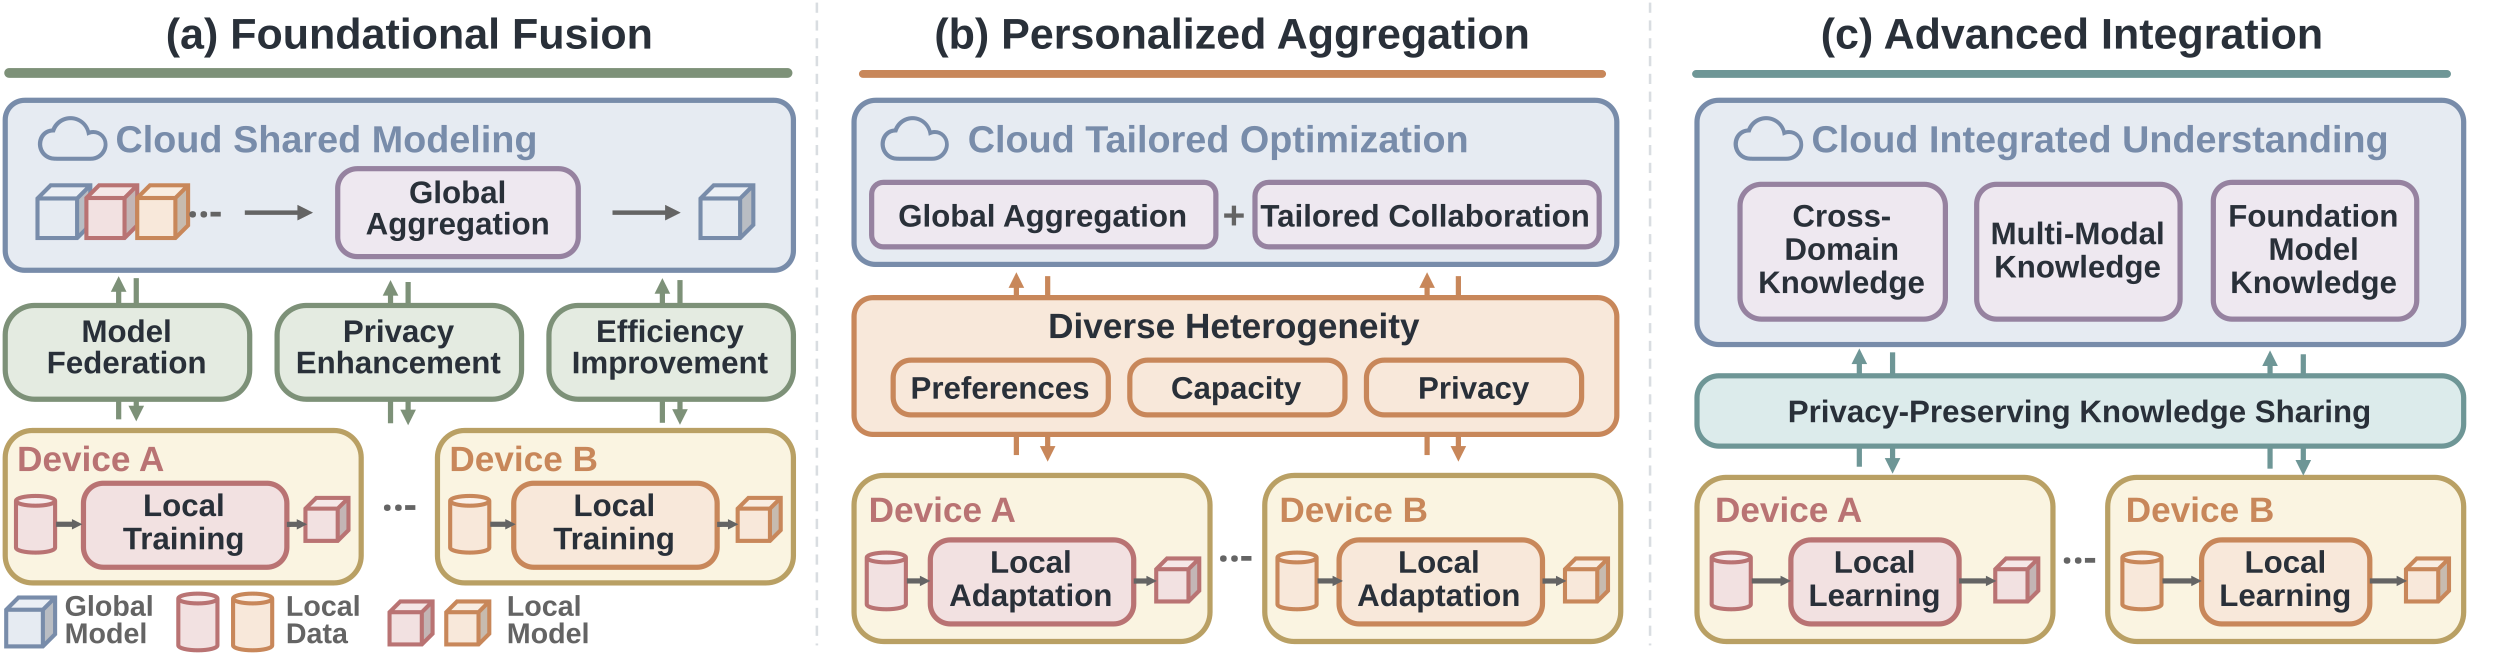
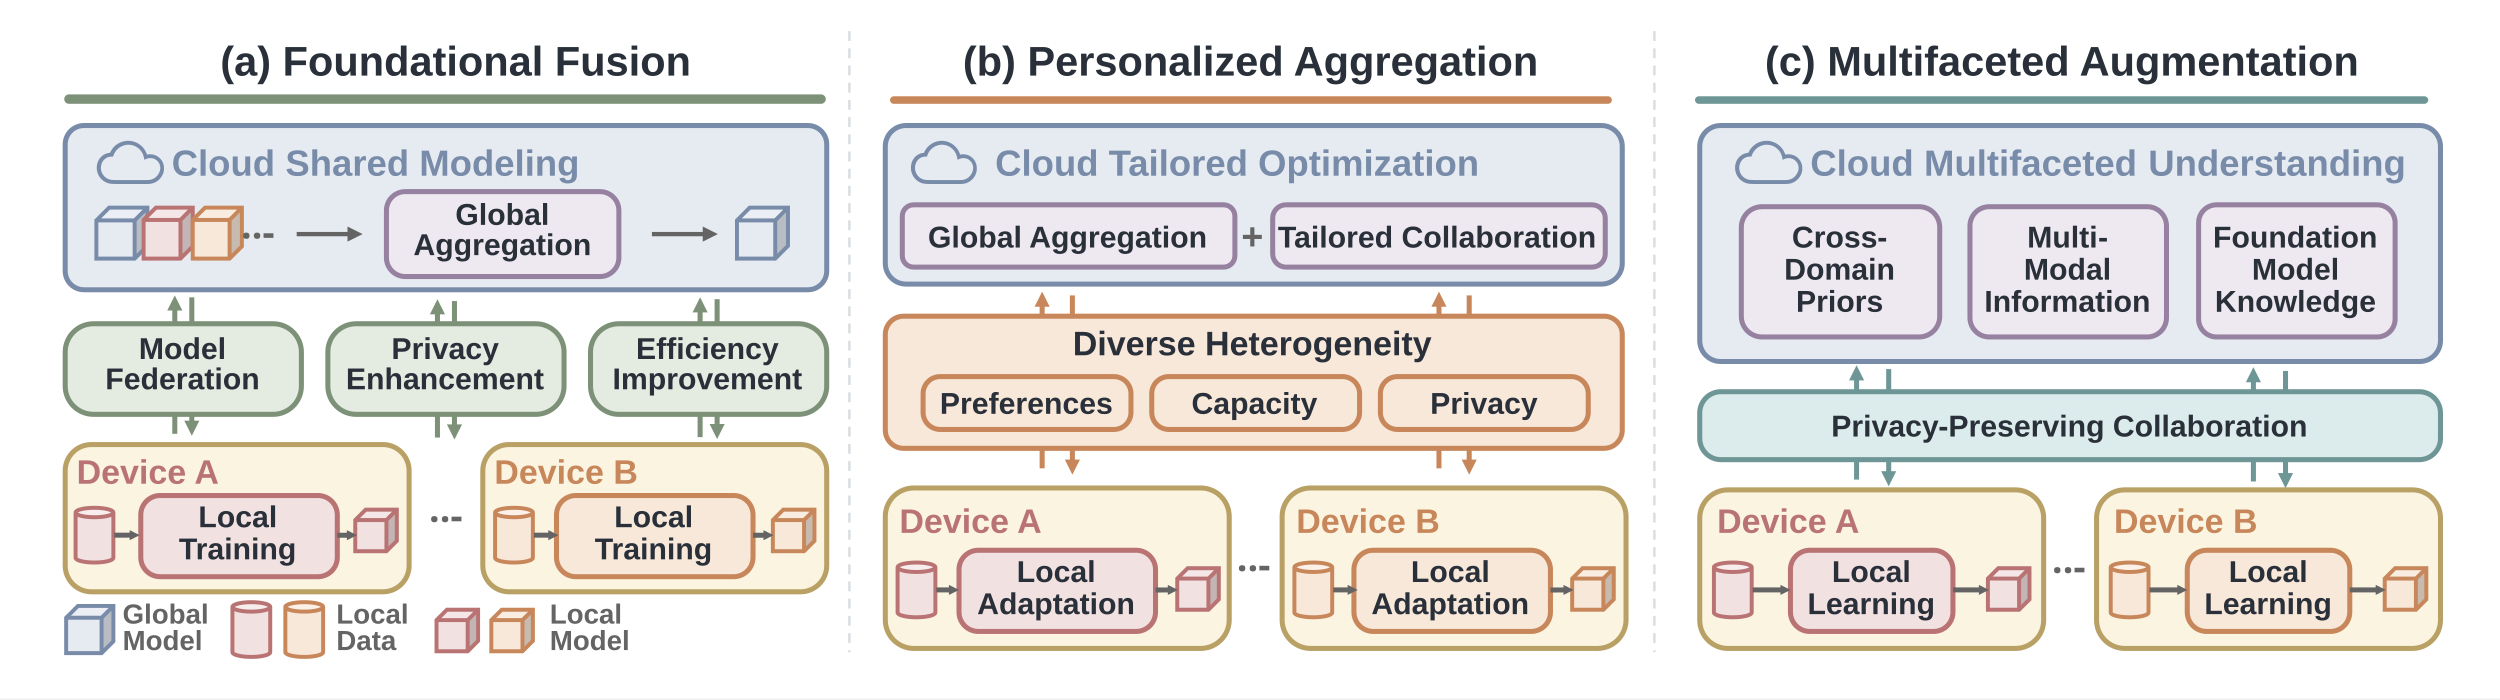
- <svg xmlns="http://www.w3.org/2000/svg" width="1278.247" height="334.887" viewBox="31.827 15.147 1278.247 334.887" overflow="hidden">
+ <svg xmlns="http://www.w3.org/2000/svg" width="1323" height="370" overflow="hidden">
  <g>
    <rect x="0" y="0" width="1323" height="369.62" fill="#FFFFFF" />
    <path d="M1.332-1.49464e-06 1.332 86.827-1.332 86.827-1.332 1.49464e-06ZM3.997 85.495 0 93.488-3.996 85.495Z" fill="#C8875A" transform="matrix(1.00103 0 0 -1 761.5 247.829)" />
    <path d="M1.332 6.661 1.332 94.859-1.332 94.859-1.332 6.661ZM-3.996 7.993 0 0 3.996 7.993Z" fill="#C8875A" transform="matrix(1.00103 0 0 -1 777.5 251.199)" />
    <path d="M1.332-1.49464e-06 1.332 86.827-1.332 86.827-1.332 1.49464e-06ZM3.997 85.495 0 93.488-3.996 85.495Z" fill="#C8875A" transform="matrix(1.00103 0 0 -1 551.5 247.829)" />
    <path d="M1.332 6.661 1.332 94.859-1.332 94.859-1.332 6.661ZM-3.996 7.993 0 0 3.996 7.993Z" fill="#C8875A" transform="matrix(1.00103 0 0 -1 567.5 251.199)" />
    <path d="M899.5 77.471C899.5 71.374 904.447 66.432 910.55 66.432L1280.45 66.432C1286.55 66.432 1291.5 71.374 1291.5 77.471L1291.5 180.265C1291.5 186.361 1286.55 191.304 1280.45 191.304L910.55 191.304C904.447 191.304 899.5 186.361 899.5 180.265Z" stroke="#788CAA" stroke-width="2.667" stroke-linejoin="round" stroke-miterlimit="10" fill="#E6EBF2" fill-rule="evenodd" />
    <text fill="#293039" font-family="Arial,Arial_MSFontService,sans-serif" font-weight="700" font-size="21.98" transform="matrix(1 0 0 0.998974 116.574 40)">(a) Foundational Fusion</text>
    <path d="M34 52.446C34 51.067 35.119 49.949 36.5 49.949L434.5 49.949C435.881 49.949 437 51.067 437 52.446L437 52.446C437 53.825 435.881 54.944 434.5 54.944L36.5 54.944C35.119 54.944 34 53.825 34 52.446Z" fill="#7D9178" fill-rule="evenodd" />
    <text fill="#293039" font-family="Arial,Arial_MSFontService,sans-serif" font-weight="700" font-size="21.98" transform="matrix(1 0 0 0.998974 509.547 40)">(b) Personalized Aggregation</text>
    <path d="M471 52.946C471 51.842 471.895 50.948 473 50.948L851 50.948C852.105 50.948 853 51.842 853 52.946L853 52.946C853 54.049 852.105 54.944 851 54.944L473 54.944C471.895 54.944 471 54.049 471 52.946Z" fill="#C8875A" fill-rule="evenodd" />
-     <text fill="#293039" font-family="Arial,Arial_MSFontService,sans-serif" font-weight="700" font-size="21.98" transform="matrix(1 0 0 0.998974 962.755 40)">(c) Advanced Integration</text>
+     <text fill="#293039" font-family="Arial,Arial_MSFontService,sans-serif" font-weight="700" font-size="21.98" transform="matrix(1 0 0 0.998974 934.001 40)">(c)</text>
+     <text fill="#293039" font-family="Arial,Arial_MSFontService,sans-serif" font-weight="700" font-size="21.98" transform="matrix(1 0 0 0.998974 967.005 40)">Multifaceted Augmentation</text>
    <path d="M897 52.946C897 51.842 897.895 50.948 899 50.948L1283 50.948C1284.1 50.948 1285 51.842 1285 52.946L1285 52.946C1285 54.049 1284.1 54.944 1283 54.944L899 54.944C897.895 54.944 897 54.049 897 52.946Z" fill="#6E9696" fill-rule="evenodd" />
    <path d="M449.5 16.483 449.5 345.146" stroke="#D9DDE1" stroke-width="1.3" stroke-linejoin="round" stroke-miterlimit="10" stroke-dasharray="5.201 3.901" fill="none" fill-rule="evenodd" />
    <path d="M875.5 16.483 875.5 345.146" stroke="#D9DDE1" stroke-width="1.3" stroke-linejoin="round" stroke-miterlimit="10" stroke-dasharray="5.201 3.901" fill="none" fill-rule="evenodd" />
    <path d="M34.5 76.365C34.5 70.879 38.952 66.432 44.443 66.432L427.557 66.432C433.048 66.432 437.5 70.879 437.5 76.365L437.5 143.409C437.5 148.895 433.048 153.342 427.557 153.342L44.443 153.342C38.952 153.342 34.5 148.895 34.5 143.409Z" stroke="#788CAA" stroke-width="2.667" stroke-linejoin="round" stroke-miterlimit="10" fill="#E6EBF2" fill-rule="evenodd" />
    <text fill="#788CAA" font-family="Arial,Arial_MSFontService,sans-serif" font-weight="700" font-size="19.316" transform="matrix(1 0 0 0.998974 90.8491 93)">Cloud</text>
    <text fill="#788CAA" font-family="Arial,Arial_MSFontService,sans-serif" font-weight="700" font-size="19.316" transform="matrix(1 0 0 0.998974 151.023 93)">Shared Modeling</text>
    <path d="M204.5 111.386C204.5 105.868 208.977 101.396 214.5 101.396L317.5 101.396C323.023 101.396 327.5 105.868 327.5 111.386L327.5 136.36C327.5 141.877 323.023 146.35 317.5 146.35L214.5 146.35C208.977 146.35 204.5 141.877 204.5 136.36Z" stroke="#9682A0" stroke-width="2.667" stroke-linejoin="round" stroke-miterlimit="10" fill="#EEE8F0" fill-rule="evenodd" />
    <text fill="#293039" font-family="Arial,Arial_MSFontService,sans-serif" font-weight="700" font-size="15.986" transform="matrix(1 0 0 0.998974 240.957 119)">Global</text>
    <text fill="#293039" font-family="Arial,Arial_MSFontService,sans-serif" font-weight="700" font-size="15.986" transform="matrix(1 0 0 0.998974 218.787 135)">Aggregation</text>
    <text fill="#646464" font-family="Arial,Arial_MSFontService,sans-serif" font-weight="700" font-size="14.64" transform="matrix(1 0 0 0.998974 177.982 330)">Local</text>
    <text fill="#646464" font-family="Arial,Arial_MSFontService,sans-serif" font-weight="700" font-size="14.64" transform="matrix(1 0 0 0.998974 177.982 344)">Data</text>
    <path d="M468.5 77.429C468.5 71.355 473.428 66.432 479.508 66.432L847.492 66.432C853.571 66.432 858.5 71.355 858.5 77.429L858.5 139.349C858.5 145.422 853.571 150.346 847.492 150.346L479.508 150.346C473.428 150.346 468.5 145.422 468.5 139.349Z" stroke="#788CAA" stroke-width="2.667" stroke-linejoin="round" stroke-miterlimit="10" fill="#E6EBF2" fill-rule="evenodd" />
    <text fill="#788CAA" font-family="Arial,Arial_MSFontService,sans-serif" font-weight="700" font-size="19.316" transform="matrix(1 0 0 0.998974 526.626 93)">Cloud Tailored Optimization</text>
    <path d="M468.5 273.331C468.5 264.993 475.266 258.235 483.611 258.235L635.389 258.235C643.734 258.235 650.5 264.993 650.5 273.331L650.5 328.052C650.5 336.389 643.734 343.148 635.389 343.148L483.611 343.148C475.266 343.148 468.5 336.389 468.5 328.052Z" stroke="#B9A064" stroke-width="2.667" stroke-linejoin="round" stroke-miterlimit="10" fill="#FAF4E1" fill-rule="evenodd" />
    <text fill="#B97373" font-family="Arial,Arial_MSFontService,sans-serif" font-weight="700" font-size="17.984" transform="matrix(1 0 0 0.998974 475.953 282)">Device A</text>
    <path d="M475 300.192C475 301.571 479.477 302.689 485 302.689 490.523 302.689 495 301.571 495 300.192L495 324.167C495 325.546 490.523 326.665 485 326.665 479.477 326.665 475 325.546 475 324.167Z" fill="#F2E1E1" fill-rule="evenodd" />
    <path d="M475 300.192C475 298.812 479.477 297.694 485 297.694 490.523 297.694 495 298.812 495 300.192 495 301.571 490.523 302.689 485 302.689 479.477 302.689 475 301.571 475 300.192Z" fill="#F7EDED" fill-rule="evenodd" />
    <path d="M495 300.192C495 301.571 490.523 302.689 485 302.689 479.477 302.689 475 301.571 475 300.192 475 298.812 479.477 297.694 485 297.694 490.523 297.694 495 298.812 495 300.192L495 324.167C495 325.546 490.523 326.665 485 326.665 479.477 326.665 475 325.546 475 324.167L475 300.192" stroke="#B97373" stroke-width="2.1" stroke-linejoin="round" stroke-miterlimit="10" fill="none" fill-rule="evenodd" />
    <path d="M507.5 301.429C507.5 295.78 512.084 291.201 517.738 291.201L601.262 291.201C606.916 291.201 611.5 295.78 611.5 301.429L611.5 323.929C611.5 329.578 606.916 334.157 601.262 334.157L517.738 334.157C512.084 334.157 507.5 329.578 507.5 323.929Z" stroke="#B97373" stroke-width="2.667" stroke-linejoin="round" stroke-miterlimit="10" fill="#F2E1E1" fill-rule="evenodd" />
    <text fill="#293039" font-family="Arial,Arial_MSFontService,sans-serif" font-weight="700" font-size="15.986" transform="matrix(1 0 0 0.998974 538.041 308)">Local</text>
    <text fill="#293039" font-family="Arial,Arial_MSFontService,sans-serif" font-weight="700" font-size="15.986" transform="matrix(1 0 0 0.998974 517.125 325)">Adaptation</text>
    <path d="M678.5 273.331C678.5 264.993 685.266 258.235 693.611 258.235L845.389 258.235C853.734 258.235 860.5 264.993 860.5 273.331L860.5 328.052C860.5 336.389 853.734 343.148 845.389 343.148L693.611 343.148C685.266 343.148 678.5 336.389 678.5 328.052Z" stroke="#B9A064" stroke-width="2.667" stroke-linejoin="round" stroke-miterlimit="10" fill="#FAF4E1" fill-rule="evenodd" />
    <text fill="#C8875A" font-family="Arial,Arial_MSFontService,sans-serif" font-weight="700" font-size="17.984" transform="matrix(1 0 0 0.998974 685.979 282)">Device B</text>
    <path d="M685 300.192C685 301.571 689.477 302.689 695 302.689 700.523 302.689 705 301.571 705 300.192L705 324.167C705 325.546 700.523 326.665 695 326.665 689.477 326.665 685 325.546 685 324.167Z" fill="#F8E8DA" fill-rule="evenodd" />
    <path d="M685 300.192C685 298.812 689.477 297.694 695 297.694 700.523 297.694 705 298.812 705 300.192 705 301.571 700.523 302.689 695 302.689 689.477 302.689 685 301.571 685 300.192Z" fill="#FBF1E9" fill-rule="evenodd" />
    <path d="M705 300.192C705 301.571 700.523 302.689 695 302.689 689.477 302.689 685 301.571 685 300.192 685 298.812 689.477 297.694 695 297.694 700.523 297.694 705 298.812 705 300.192L705 324.167C705 325.546 700.523 326.665 695 326.665 689.477 326.665 685 325.546 685 324.167L685 300.192" stroke="#C8875A" stroke-width="2.1" stroke-linejoin="round" stroke-miterlimit="10" fill="none" fill-rule="evenodd" />
    <path d="M716.5 301.429C716.5 295.78 721.084 291.201 726.738 291.201L810.262 291.201C815.916 291.201 820.5 295.78 820.5 301.429L820.5 323.929C820.5 329.578 815.916 334.157 810.262 334.157L726.738 334.157C721.084 334.157 716.5 329.578 716.5 323.929Z" stroke="#C8875A" stroke-width="2.667" stroke-linejoin="round" stroke-miterlimit="10" fill="#F8E8DA" fill-rule="evenodd" />
    <text fill="#293039" font-family="Arial,Arial_MSFontService,sans-serif" font-weight="700" font-size="15.986" transform="matrix(1 0 0 0.998974 746.645 308)">Local</text>
    <text fill="#293039" font-family="Arial,Arial_MSFontService,sans-serif" font-weight="700" font-size="15.986" transform="matrix(1 0 0 0.998974 725.729 325)">Adaptation</text>
-     <text fill="#788CAA" font-family="Arial,Arial_MSFontService,sans-serif" font-weight="700" font-size="19.316" transform="matrix(1 0 0 0.998974 958.014 93)">Cloud Integrated Understanding</text>
+     <text fill="#788CAA" font-family="Arial,Arial_MSFontService,sans-serif" font-weight="700" font-size="19.316" transform="matrix(1 0 0 0.998974 958.014 93)">Cloud</text>
+     <text fill="#788CAA" font-family="Arial,Arial_MSFontService,sans-serif" font-weight="700" font-size="19.316" transform="matrix(1 0 0 0.998974 1018.19 93)">Multifaceted</text>
+     <text fill="#788CAA" font-family="Arial,Arial_MSFontService,sans-serif" font-weight="700" font-size="19.316" transform="matrix(1 0 0 0.998974 1136.87 93)">Understanding</text>
    <path d="M899.5 274.152C899.5 265.913 906.186 259.234 914.433 259.234L1066.57 259.234C1074.81 259.234 1081.5 265.913 1081.5 274.152L1081.5 328.229C1081.5 336.469 1074.81 343.148 1066.57 343.148L914.433 343.148C906.186 343.148 899.5 336.469 899.5 328.229Z" stroke="#B9A064" stroke-width="2.667" stroke-linejoin="round" stroke-miterlimit="10" fill="#FAF4E1" fill-rule="evenodd" />
    <text fill="#B97373" font-family="Arial,Arial_MSFontService,sans-serif" font-weight="700" font-size="17.984" transform="matrix(1 0 0 0.998974 908.674 282)">Device A</text>
    <path d="M907 300.192C907 301.571 911.477 302.689 917 302.689 922.523 302.689 927 301.571 927 300.192L927 324.167C927 325.546 922.523 326.665 917 326.665 911.477 326.665 907 325.546 907 324.167Z" fill="#F2E1E1" fill-rule="evenodd" />
    <path d="M907 300.192C907 298.812 911.477 297.694 917 297.694 922.523 297.694 927 298.812 927 300.192 927 301.571 922.523 302.689 917 302.689 911.477 302.689 907 301.571 907 300.192Z" fill="#F7EDED" fill-rule="evenodd" />
    <path d="M927 300.192C927 301.571 922.523 302.689 917 302.689 911.477 302.689 907 301.571 907 300.192 907 298.812 911.477 297.694 917 297.694 922.523 297.694 927 298.812 927 300.192L927 324.167C927 325.546 922.523 326.665 917 326.665 911.477 326.665 907 325.546 907 324.167L907 300.192" stroke="#B97373" stroke-width="2.1" stroke-linejoin="round" stroke-miterlimit="10" fill="none" fill-rule="evenodd" />
    <path d="M947.5 301.429C947.5 295.78 952.084 291.201 957.738 291.201L1023.26 291.201C1028.92 291.201 1033.5 295.78 1033.5 301.429L1033.5 323.929C1033.5 329.578 1028.92 334.157 1023.26 334.157L957.738 334.157C952.084 334.157 947.5 329.578 947.5 323.929Z" stroke="#B97373" stroke-width="2.667" stroke-linejoin="round" stroke-miterlimit="10" fill="#F2E1E1" fill-rule="evenodd" />
    <text fill="#293039" font-family="Arial,Arial_MSFontService,sans-serif" font-weight="700" font-size="15.986" transform="matrix(1 0 0 0.998974 969.436 308)">Local</text>
    <text fill="#293039" font-family="Arial,Arial_MSFontService,sans-serif" font-weight="700" font-size="15.986" transform="matrix(1 0 0 0.998974 956.515 325)">Learning</text>
    <path d="M1109.5 274.152C1109.5 265.913 1116.19 259.234 1124.43 259.234L1276.57 259.234C1284.81 259.234 1291.5 265.913 1291.5 274.152L1291.5 328.229C1291.5 336.469 1284.81 343.148 1276.57 343.148L1124.43 343.148C1116.19 343.148 1109.5 336.469 1109.5 328.229Z" stroke="#B9A064" stroke-width="2.667" stroke-linejoin="round" stroke-miterlimit="10" fill="#FAF4E1" fill-rule="evenodd" />
    <text fill="#C8875A" font-family="Arial,Arial_MSFontService,sans-serif" font-weight="700" font-size="17.984" transform="matrix(1 0 0 0.998974 1118.7 282)">Device B</text>
    <path d="M1117 300.192C1117 301.571 1121.48 302.689 1127 302.689 1132.52 302.689 1137 301.571 1137 300.192L1137 324.167C1137 325.546 1132.52 326.665 1127 326.665 1121.48 326.665 1117 325.546 1117 324.167Z" fill="#F8E8DA" fill-rule="evenodd" />
    <path d="M1117 300.192C1117 298.812 1121.48 297.694 1127 297.694 1132.52 297.694 1137 298.812 1137 300.192 1137 301.571 1132.52 302.689 1127 302.689 1121.48 302.689 1117 301.571 1117 300.192Z" fill="#FBF1E9" fill-rule="evenodd" />
    <path d="M1137 300.192C1137 301.571 1132.52 302.689 1127 302.689 1121.48 302.689 1117 301.571 1117 300.192 1117 298.812 1121.48 297.694 1127 297.694 1132.52 297.694 1137 298.812 1137 300.192L1137 324.167C1137 325.546 1132.52 326.665 1127 326.665 1121.48 326.665 1117 325.546 1117 324.167L1117 300.192" stroke="#C8875A" stroke-width="2.1" stroke-linejoin="round" stroke-miterlimit="10" fill="none" fill-rule="evenodd" />
    <path d="M1157.5 301.429C1157.5 295.78 1162.08 291.201 1167.74 291.201L1233.26 291.201C1238.92 291.201 1243.5 295.78 1243.5 301.429L1243.5 323.929C1243.5 329.578 1238.92 334.157 1233.26 334.157L1167.74 334.157C1162.08 334.157 1157.5 329.578 1157.5 323.929Z" stroke="#C8875A" stroke-width="2.667" stroke-linejoin="round" stroke-miterlimit="10" fill="#F8E8DA" fill-rule="evenodd" />
    <text fill="#293039" font-family="Arial,Arial_MSFontService,sans-serif" font-weight="700" font-size="15.986" transform="matrix(1 0 0 0.998974 1179.46 308)">Local</text>
    <text fill="#293039" font-family="Arial,Arial_MSFontService,sans-serif" font-weight="700" font-size="15.986" transform="matrix(1 0 0 0.998974 1166.54 325)">Learning</text>
    <rect x="51" y="116.63" width="20.25" height="20.229" fill="#E6EBF2" />
    <path d="M71.25 116.63 78 109.887 78 130.116 71.25 136.859Z" fill="#B9BDC3" fill-rule="evenodd" />
    <path d="M51 116.63 57.75 109.887 78 109.887 71.25 116.63Z" fill="#EBEFF5" fill-rule="evenodd" />
    <path d="M51 116.63 57.75 109.887 78 109.887 78 130.116 71.25 136.859 51 136.859ZM51 116.63 71.25 116.63 78 109.887M71.25 116.63 71.25 136.859" stroke="#788CAA" stroke-width="2.1" stroke-miterlimit="8" fill="none" fill-rule="evenodd" />
    <rect x="390" y="116.63" width="20.25" height="20.229" fill="#E6EBF2" />
    <path d="M410.25 116.63 417 109.887 417 130.116 410.25 136.859Z" fill="#B9BDC3" fill-rule="evenodd" />
    <path d="M390 116.63 396.75 109.887 417 109.887 410.25 116.63Z" fill="#EBEFF5" fill-rule="evenodd" />
    <path d="M390 116.63 396.75 109.887 417 109.887 417 130.116 410.25 136.859 390 136.859ZM390 116.63 410.25 116.63 417 109.887M410.25 116.63 410.25 136.859" stroke="#788CAA" stroke-width="2.1" stroke-miterlimit="8" fill="none" fill-rule="evenodd" />
    <rect x="623" y="306.186" width="16.5" height="16.483" fill="#F2E1E1" />
    <path d="M639.5 306.186 645 300.691 645 317.174 639.5 322.669Z" fill="#C3B5B5" fill-rule="evenodd" />
    <path d="M623 306.186 628.5 300.691 645 300.691 639.5 306.186Z" fill="#F5E7E7" fill-rule="evenodd" />
    <path d="M623 306.186 628.5 300.691 645 300.691 645 317.174 639.5 322.669 623 322.669ZM623 306.186 639.5 306.186 645 300.691M639.5 306.186 639.5 322.669" stroke="#B97373" stroke-width="2.1" stroke-miterlimit="8" fill="none" fill-rule="evenodd" />
    <rect x="832" y="306.186" width="16.5" height="16.483" fill="#F8E8DA" />
    <path d="M848.5 306.186 854 300.691 854 317.174 848.5 322.669Z" fill="#C7BBAF" fill-rule="evenodd" />
    <path d="M832 306.186 837.5 300.691 854 300.691 848.5 306.186Z" fill="#F9EDE1" fill-rule="evenodd" />
    <path d="M832 306.186 837.5 300.691 854 300.691 854 317.174 848.5 322.669 832 322.669ZM832 306.186 848.5 306.186 854 300.691M848.5 306.186 848.5 322.669" stroke="#C8875A" stroke-width="2.1" stroke-miterlimit="8" fill="none" fill-rule="evenodd" />
    <rect x="1052" y="306.186" width="16.5" height="16.483" fill="#F2E1E1" />
    <path d="M1068.5 306.186 1074 300.691 1074 317.174 1068.5 322.669Z" fill="#C3B5B5" fill-rule="evenodd" />
    <path d="M1052 306.186 1057.5 300.691 1074 300.691 1068.5 306.186Z" fill="#F5E7E7" fill-rule="evenodd" />
    <path d="M1052 306.186 1057.5 300.691 1074 300.691 1074 317.174 1068.5 322.669 1052 322.669ZM1052 306.186 1068.5 306.186 1074 300.691M1068.5 306.186 1068.5 322.669" stroke="#B97373" stroke-width="2.1" stroke-miterlimit="8" fill="none" fill-rule="evenodd" />
    <rect x="1262" y="306.186" width="16.5" height="16.483" fill="#F8E8DA" />
    <path d="M1278.5 306.186 1284 300.691 1284 317.174 1278.5 322.669Z" fill="#C7BBAF" fill-rule="evenodd" />
    <path d="M1262 306.186 1267.5 300.691 1284 300.691 1278.5 306.186Z" fill="#F9EDE1" fill-rule="evenodd" />
    <path d="M1262 306.186 1267.5 300.691 1284 300.691 1284 317.174 1278.5 322.669 1262 322.669ZM1262 306.186 1278.5 306.186 1284 300.691M1278.5 306.186 1278.5 322.669" stroke="#C8875A" stroke-width="2.1" stroke-miterlimit="8" fill="none" fill-rule="evenodd" />
    <text fill="#646464" font-family="Microsoft YaHei,Microsoft YaHei_MSFontService,sans-serif" font-weight="700" font-size="19.982" transform="matrix(1 0 0 0.998974 654.476 306)">‧‧‧</text>
    <text fill="#646464" font-family="Microsoft YaHei,Microsoft YaHei_MSFontService,sans-serif" font-weight="700" font-size="19.982" transform="matrix(1 0 0 0.998974 1085.86 307)">‧‧‧</text>
    <path d="M157 122.724 185.226 122.724 185.226 125.022 157 125.022ZM183.892 119.876 191.893 123.873 183.892 127.869Z" fill="#646464" />
    <path d="M495.5 310.847 503.501 310.847 503.501 313.512 495.5 313.512ZM502.168 309.515 507.502 312.18 502.168 314.844Z" fill="#646464" />
    <path d="M0.006-1.332 7.832-1.297 7.82 1.368-0.006 1.332ZM6.506-2.635 11.822 0.053 6.482 2.694Z" fill="#646464" transform="matrix(1.00103 0 0 -1 611.5 312.233)" />
    <path d="M705.5 310.847 714.501 310.847 714.501 313.512 705.5 313.512ZM713.168 309.515 718.502 312.18 713.168 314.844Z" fill="#646464" />
    <path d="M0.006-1.332 8.231-1.296 8.22 1.368-0.006 1.332ZM6.905-2.634 12.222 0.053 6.882 2.694Z" fill="#646464" transform="matrix(1.00103 0 0 -1 820.5 312.233)" />
    <path d="M927.5 310.847 943.552 310.847 943.552 313.512 927.5 313.512ZM942.219 309.515 947.553 312.18 942.219 314.844Z" fill="#646464" />
    <path d="M1033.5 310.847 1048.55 310.847 1048.55 313.512 1033.5 313.512ZM1047.22 309.515 1052.55 312.18 1047.22 314.844Z" fill="#646464" />
    <path d="M1137.5 310.847 1153.55 310.847 1153.55 313.512 1137.5 313.512ZM1152.22 309.515 1157.55 312.18 1152.22 314.844Z" fill="#646464" />
    <path d="M1243.5 310.847 1258.55 310.847 1258.55 313.512 1243.5 313.512ZM1257.22 309.515 1262.55 312.18 1257.22 314.844Z" fill="#646464" />
    <rect x="76" y="116.38" width="19.5" height="20.479" fill="#F2E1E1" />
    <path d="M95.5 116.38 102 109.887 102 130.366 95.5 136.859Z" fill="#C3B5B5" fill-rule="evenodd" />
    <path d="M76 116.38 82.5 109.887 102 109.887 95.5 116.38Z" fill="#F5E7E7" fill-rule="evenodd" />
    <path d="M76 116.38 82.5 109.887 102 109.887 102 130.366 95.5 136.859 76 136.859ZM76 116.38 95.5 116.38 102 109.887M95.5 116.38 95.5 136.859" stroke="#B97373" stroke-width="2.1" stroke-miterlimit="8" fill="none" fill-rule="evenodd" />
    <rect x="102" y="116.38" width="19.5" height="20.479" fill="#F8E8DA" />
    <path d="M121.5 116.38 128 109.887 128 130.366 121.5 136.859Z" fill="#C7BBAF" fill-rule="evenodd" />
    <path d="M102 116.38 108.5 109.887 128 109.887 121.5 116.38Z" fill="#F9EDE1" fill-rule="evenodd" />
    <path d="M102 116.38 108.5 109.887 128 109.887 128 130.366 121.5 136.859 102 136.859ZM102 116.38 121.5 116.38 128 109.887M121.5 116.38 121.5 136.859" stroke="#C8875A" stroke-width="2.1" stroke-miterlimit="8" fill="none" fill-rule="evenodd" />
    <path d="M123 321.17C123 322.549 127.477 323.668 133 323.668 138.523 323.668 143 322.549 143 321.17L143 345.146C143 346.525 138.523 347.643 133 347.643 127.477 347.643 123 346.525 123 345.146Z" fill="#F2E1E1" fill-rule="evenodd" />
    <path d="M123 321.17C123 319.791 127.477 318.673 133 318.673 138.523 318.673 143 319.791 143 321.17 143 322.549 138.523 323.668 133 323.668 127.477 323.668 123 322.549 123 321.17Z" fill="#F7EDED" fill-rule="evenodd" />
    <path d="M143 321.17C143 322.549 138.523 323.668 133 323.668 127.477 323.668 123 322.549 123 321.17 123 319.791 127.477 318.673 133 318.673 138.523 318.673 143 319.791 143 321.17L143 345.146C143 346.525 138.523 347.643 133 347.643 127.477 347.643 123 346.525 123 345.146L123 321.17" stroke="#B97373" stroke-width="2.1" stroke-linejoin="round" stroke-miterlimit="10" fill="none" fill-rule="evenodd" />
    <path d="M151 321.17C151 322.549 155.477 323.668 161 323.668 166.523 323.668 171 322.549 171 321.17L171 345.146C171 346.525 166.523 347.643 161 347.643 155.477 347.643 151 346.525 151 345.146Z" fill="#F8E8DA" fill-rule="evenodd" />
    <path d="M151 321.17C151 319.791 155.477 318.673 161 318.673 166.523 318.673 171 319.791 171 321.17 171 322.549 166.523 323.668 161 323.668 155.477 323.668 151 322.549 151 321.17Z" fill="#FBF1E9" fill-rule="evenodd" />
    <path d="M171 321.17C171 322.549 166.523 323.668 161 323.668 155.477 323.668 151 322.549 151 321.17 151 319.791 155.477 318.673 161 318.673 166.523 318.673 171 319.791 171 321.17L171 345.146C171 346.525 166.523 347.643 161 347.643 155.477 347.643 151 346.525 151 345.146L151 321.17" stroke="#C8875A" stroke-width="2.1" stroke-linejoin="round" stroke-miterlimit="10" fill="none" fill-rule="evenodd" />
    <text fill="#646464" font-family="Arial,Arial_MSFontService,sans-serif" font-weight="700" font-size="14.64" transform="matrix(1 0 0 0.998974 290.95 330)">Local</text>
    <text fill="#646464" font-family="Arial,Arial_MSFontService,sans-serif" font-weight="700" font-size="14.64" transform="matrix(1 0 0 0.998974 290.95 344)">Model</text>
    <rect x="35" y="326.914" width="18.75" height="18.731" fill="#E6EBF2" />
    <path d="M53.75 326.914 60 320.671 60 339.401 53.75 345.645Z" fill="#B9BDC3" fill-rule="evenodd" />
    <path d="M35 326.914 41.25 320.671 60 320.671 53.75 326.914Z" fill="#EBEFF5" fill-rule="evenodd" />
    <path d="M35 326.914 41.25 320.671 60 320.671 60 339.401 53.75 345.645 35 345.645ZM35 326.914 53.75 326.914 60 320.671M53.75 326.914 53.75 345.645" stroke="#788CAA" stroke-width="2.1" stroke-miterlimit="8" fill="none" fill-rule="evenodd" />
    <text fill="#646464" font-family="Arial,Arial_MSFontService,sans-serif" font-weight="700" font-size="14.64" transform="matrix(1 0 0 0.998974 64.8716 330)">Global</text>
    <text fill="#646464" font-family="Arial,Arial_MSFontService,sans-serif" font-weight="700" font-size="14.64" transform="matrix(1 0 0 0.998974 64.8716 344)">Model</text>
    <path d="M468.5 176.992C468.5 171.655 472.831 167.328 478.174 167.328L848.826 167.328C854.169 167.328 858.5 171.655 858.5 176.992L858.5 227.592C858.5 232.93 854.169 237.256 848.826 237.256L478.174 237.256C472.831 237.256 468.5 232.93 468.5 227.592Z" stroke="#C8875A" stroke-width="2.667" stroke-linejoin="round" stroke-miterlimit="10" fill="#F8E8DA" fill-rule="evenodd" />
    <text fill="#293039" font-family="Arial,Arial_MSFontService,sans-serif" font-weight="700" font-size="17.984" transform="matrix(1 0 0 0.998974 567.714 188)">Diverse Heterogeneity</text>
    <path d="M488.5 208.318C488.5 203.335 492.544 199.295 497.532 199.295L589.468 199.295C594.456 199.295 598.5 203.335 598.5 208.318L598.5 218.244C598.5 223.227 594.456 227.267 589.468 227.267L497.532 227.267C492.544 227.267 488.5 223.227 488.5 218.244Z" stroke="#C8875A" stroke-width="2.667" stroke-linejoin="round" stroke-miterlimit="10" fill="#F8E8DA" fill-rule="evenodd" />
    <text fill="#293039" font-family="Arial,Arial_MSFontService,sans-serif" font-weight="700" font-size="15.986" transform="matrix(1 0 0 0.998974 497.372 219)">Preferences</text>
    <path d="M609.5 208.318C609.5 203.335 613.544 199.295 618.532 199.295L710.468 199.295C715.456 199.295 719.5 203.335 719.5 208.318L719.5 218.244C719.5 223.227 715.456 227.267 710.468 227.267L618.532 227.267C613.544 227.267 609.5 223.227 609.5 218.244Z" stroke="#C8875A" stroke-width="2.667" stroke-linejoin="round" stroke-miterlimit="10" fill="#F8E8DA" fill-rule="evenodd" />
    <text fill="#293039" font-family="Arial,Arial_MSFontService,sans-serif" font-weight="700" font-size="15.986" transform="matrix(1 0 0 0.998974 630.522 219)">Capacity</text>
    <path d="M730.5 208.318C730.5 203.335 734.544 199.295 739.532 199.295L831.468 199.295C836.456 199.295 840.5 203.335 840.5 208.318L840.5 218.244C840.5 223.227 836.456 227.267 831.468 227.267L739.532 227.267C734.544 227.267 730.5 223.227 730.5 218.244Z" stroke="#C8875A" stroke-width="2.667" stroke-linejoin="round" stroke-miterlimit="10" fill="#F8E8DA" fill-rule="evenodd" />
    <text fill="#293039" font-family="Arial,Arial_MSFontService,sans-serif" font-weight="700" font-size="15.986" transform="matrix(1 0 0 0.998974 756.855 219)">Privacy</text>
    <g>
      <g>
        <g>
          <path d="M34.708 20.294C34.165 20.294 33.624 20.355 33.095 20.478 31.411 15.097 25.684 12.101 20.304 13.785 17.454 14.677 15.138 16.772 13.965 19.518 13.188 19.586 12.425 19.765 11.699 20.049 9.642 20.914 8.078 22.65 7.432 24.786 6.691 27.164 7.035 29.748 8.371 31.85 9.609 33.791 11.598 35.13 13.863 35.545 14.816 35.686 15.779 35.747 16.742 35.729L33.483 35.729C36.816 35.817 39.879 33.904 41.262 30.87 41.752 29.795 41.983 28.62 41.936 27.44 41.936 23.493 38.737 20.294 34.791 20.294 34.763 20.294 34.736 20.294 34.708 20.294ZM39.322 30.012C38.266 32.315 35.934 33.763 33.402 33.688L17.068 33.688C16.14 33.712 15.212 33.664 14.292 33.545 10.892 32.893 8.664 29.609 9.315 26.209 9.369 25.927 9.443 25.65 9.535 25.378 9.982 23.824 11.107 22.556 12.597 21.927 13.288 21.662 14.021 21.523 14.761 21.519L15.537 21.519 15.782 20.825C17.273 16.568 21.932 14.326 26.189 15.816 28.922 16.773 30.944 19.107 31.503 21.948L31.707 23.173 32.871 22.683C33.517 22.412 34.212 22.28 34.913 22.295 37.731 22.295 40.017 24.58 40.017 27.399 40.005 28.303 39.781 29.191 39.363 29.992Z" fill="#788CAA" transform="matrix(1 0 0 1.01936 475 60.9374)" />
        </g>
      </g>
    </g>
    <g>
      <g>
        <g>
          <path d="M35.38 20.687C34.827 20.686 34.275 20.749 33.736 20.874 32.019 15.39 26.181 12.335 20.697 14.052 17.792 14.961 15.431 17.097 14.235 19.896 13.444 19.965 12.665 20.148 11.925 20.437 9.829 21.319 8.234 23.089 7.576 25.266 6.821 27.69 7.171 30.324 8.533 32.467 9.795 34.445 11.823 35.81 14.131 36.234 15.103 36.377 16.084 36.44 17.066 36.421L34.132 36.421C37.529 36.51 40.651 34.56 42.061 31.468 42.561 30.372 42.796 29.174 42.748 27.971 42.748 23.948 39.487 20.687 35.464 20.687 35.436 20.687 35.408 20.687 35.38 20.687ZM40.084 30.594C39.007 32.941 36.63 34.416 34.048 34.34L17.399 34.34C16.453 34.365 15.507 34.316 14.568 34.194 11.103 33.53 8.832 30.182 9.496 26.717 9.551 26.429 9.625 26.146 9.719 25.869 10.175 24.285 11.322 22.992 12.841 22.352 13.545 22.081 14.293 21.94 15.047 21.936L15.838 21.936 16.088 21.228C17.607 16.889 22.357 14.603 26.696 16.123 29.482 17.098 31.543 19.476 32.113 22.373L32.321 23.622 33.507 23.122C34.166 22.846 34.875 22.711 35.589 22.727 38.462 22.727 40.791 25.056 40.791 27.93 40.779 28.851 40.551 29.756 40.125 30.573Z" fill="#788CAA" transform="matrix(1.00103 0 0 1 44 60.9374)" />
        </g>
      </g>
    </g>
    <g>
      <g>
        <g>
          <path d="M35.38 20.687C34.827 20.686 34.275 20.749 33.736 20.874 32.019 15.39 26.181 12.335 20.697 14.052 17.792 14.961 15.431 17.097 14.235 19.896 13.444 19.965 12.665 20.148 11.925 20.437 9.829 21.319 8.234 23.089 7.576 25.266 6.821 27.69 7.171 30.324 8.533 32.467 9.795 34.445 11.823 35.81 14.131 36.234 15.103 36.377 16.084 36.44 17.066 36.421L34.132 36.421C37.529 36.51 40.651 34.56 42.061 31.468 42.561 30.372 42.796 29.174 42.748 27.971 42.748 23.948 39.487 20.687 35.464 20.687 35.436 20.687 35.408 20.687 35.38 20.687ZM40.084 30.594C39.007 32.941 36.63 34.416 34.048 34.34L17.399 34.34C16.453 34.365 15.507 34.316 14.568 34.194 11.103 33.53 8.832 30.182 9.496 26.717 9.551 26.429 9.625 26.146 9.719 25.869 10.175 24.285 11.322 22.992 12.841 22.352 13.545 22.081 14.293 21.94 15.047 21.936L15.838 21.936 16.088 21.228C17.607 16.889 22.357 14.603 26.696 16.123 29.482 17.098 31.543 19.476 32.113 22.373L32.321 23.622 33.507 23.122C34.166 22.846 34.875 22.711 35.589 22.727 38.462 22.727 40.791 25.056 40.791 27.93 40.779 28.851 40.551 29.756 40.125 30.573Z" fill="#788CAA" transform="matrix(1.00103 0 0 1 911 60.9374)" />
        </g>
      </g>
    </g>
    <path d="M921.5 120.329C921.5 114.286 926.404 109.388 932.453 109.388L1015.55 109.388C1021.6 109.388 1026.5 114.286 1026.5 120.329L1026.5 167.375C1026.5 173.418 1021.6 178.317 1015.55 178.317L932.453 178.317C926.404 178.317 921.5 173.418 921.5 167.375Z" stroke="#9682A0" stroke-width="2.667" stroke-linejoin="round" stroke-miterlimit="10" fill="#EEE8F0" fill-rule="evenodd" />
-     <text fill="#293039" font-family="Arial,Arial_MSFontService,sans-serif" font-weight="700" font-size="15.986" transform="matrix(1 0 0 0.998974 948.274 131)">Cross</text>
-     <text fill="#293039" font-family="Arial,Arial_MSFontService,sans-serif" font-weight="700" font-size="15.986" transform="matrix(1 0 0 0.998974 993.446 131)">-</text>
-     <text fill="#293039" font-family="Arial,Arial_MSFontService,sans-serif" font-weight="700" font-size="15.986" transform="matrix(1 0 0 0.998974 944.193 148)">Domain</text>
-     <text fill="#293039" font-family="Arial,Arial_MSFontService,sans-serif" font-weight="700" font-size="15.986" transform="matrix(1 0 0 0.998974 930.771 165)">Knowledge</text>
+     <text fill="#293039" font-family="Arial,Arial_MSFontService,sans-serif" font-weight="700" font-size="15.986" transform="matrix(1 0 0 0.998974 948.27 131)">Cross</text>
+     <text fill="#293039" font-family="Arial,Arial_MSFontService,sans-serif" font-weight="700" font-size="15.986" transform="matrix(1 0 0 0.998974 993.443 131)">-</text>
+     <text fill="#293039" font-family="Arial,Arial_MSFontService,sans-serif" font-weight="700" font-size="15.986" transform="matrix(1 0 0 0.998974 944.19 148)">Domain</text>
+     <text fill="#293039" font-family="Arial,Arial_MSFontService,sans-serif" font-weight="700" font-size="15.986" transform="matrix(1 0 0 0.998974 950.437 165)">Priors</text>
    <path d="M1042.5 119.548C1042.5 113.937 1047.05 109.388 1052.67 109.388L1136.33 109.388C1141.95 109.388 1146.5 113.937 1146.5 119.548L1146.5 168.157C1146.5 173.768 1141.95 178.317 1136.33 178.317L1052.67 178.317C1047.05 178.317 1042.5 173.768 1042.5 168.157Z" stroke="#9682A0" stroke-width="2.667" stroke-linejoin="round" stroke-miterlimit="10" fill="#EEE8F0" fill-rule="evenodd" />
-     <text fill="#293039" font-family="Arial,Arial_MSFontService,sans-serif" font-weight="700" font-size="15.986" transform="matrix(1 0 0 0.998974 1049.61 140)">Multi</text>
-     <text fill="#293039" font-family="Arial,Arial_MSFontService,sans-serif" font-weight="700" font-size="15.986" transform="matrix(1 0 0 0.998974 1087.12 140)">-</text>
-     <text fill="#293039" font-family="Arial,Arial_MSFontService,sans-serif" font-weight="700" font-size="15.986" transform="matrix(1 0 0 0.998974 1092.45 140)">Modal</text>
-     <text fill="#293039" font-family="Arial,Arial_MSFontService,sans-serif" font-weight="700" font-size="15.986" transform="matrix(1 0 0 0.998974 1051.44 157)">Knowledge</text>
+     <text fill="#293039" font-family="Arial,Arial_MSFontService,sans-serif" font-weight="700" font-size="15.986" transform="matrix(1 0 0 0.998974 1072.78 131)">Multi</text>
+     <text fill="#293039" font-family="Arial,Arial_MSFontService,sans-serif" font-weight="700" font-size="15.986" transform="matrix(1 0 0 0.998974 1110.29 131)">-</text>
+     <text fill="#293039" font-family="Arial,Arial_MSFontService,sans-serif" font-weight="700" font-size="15.986" transform="matrix(1 0 0 0.998974 1071.03 148)">Modal</text>
+     <text fill="#293039" font-family="Arial,Arial_MSFontService,sans-serif" font-weight="700" font-size="15.986" transform="matrix(1 0 0 0.998974 1050.11 165)">Information</text>
    <path d="M1163.5 117.904C1163.5 112.649 1167.76 108.389 1173.02 108.389L1257.98 108.389C1263.24 108.389 1267.5 112.649 1267.5 117.904L1267.5 168.802C1267.5 174.057 1263.24 178.317 1257.98 178.317L1173.02 178.317C1167.76 178.317 1163.5 174.057 1163.5 168.802Z" stroke="#9682A0" stroke-width="2.667" stroke-linejoin="round" stroke-miterlimit="10" fill="#EEE8F0" fill-rule="evenodd" />
    <text fill="#293039" font-family="Arial,Arial_MSFontService,sans-serif" font-weight="700" font-size="15.986" transform="matrix(1 0 0 0.998974 1171.12 131)">Foundation</text>
    <text fill="#293039" font-family="Arial,Arial_MSFontService,sans-serif" font-weight="700" font-size="15.986" transform="matrix(1 0 0 0.998974 1191.7 148)">Model</text>
    <text fill="#293039" font-family="Arial,Arial_MSFontService,sans-serif" font-weight="700" font-size="15.986" transform="matrix(1 0 0 0.998974 1172.12 165)">Knowledge</text>
    <text fill="#646464" font-family="Microsoft YaHei,Microsoft YaHei_MSFontService,sans-serif" font-weight="700" font-size="19.982" transform="matrix(1 0 0 0.998974 127.485 130)">‧‧‧</text>
    <path d="M1.332-1.88874e-06 1.332 67.32-1.332 67.32-1.332 1.88874e-06ZM3.996 65.988 0 73.981-3.996 65.988Z" fill="#7D9178" transform="matrix(1.00103 0 0 -1 370.5 231.319)" />
    <path d="M1.332 6.661 1.332 74.027-1.332 74.027-1.332 6.661ZM-3.996 7.993 0 0 3.996 7.993Z" fill="#7D9178" transform="matrix(1.00103 0 0 -1 379.5 232.364)" />
    <path d="M1.332-2.31005e-06 1.332 53.828-1.332 53.828-1.332 2.31005e-06ZM3.996 52.495 0 60.488-3.996 52.495Z" fill="#6E9696" transform="matrix(1.00103 0 0 -1 982.5 253.79)" />
    <path d="M1.332 6.661 1.332 62.05-1.332 62.05-1.332 6.661ZM-3.996 7.993 0 0 3.996 7.993Z" fill="#6E9696" transform="matrix(1.00103 0 0 -1 999.5 257.349)" />
    <path d="M1.332-2.31005e-06 1.332 53.827-1.332 53.827-1.332 2.31005e-06ZM3.996 52.495 0 60.488-3.996 52.495Z" fill="#6E9696" transform="matrix(1.00103 0 0 -1 1192.5 254.789)" />
    <path d="M1.332 6.661 1.332 62.05-1.332 62.05-1.332 6.661ZM-3.996 7.993 0 0 3.996 7.993Z" fill="#6E9696" transform="matrix(1.00103 0 0 -1 1209.5 258.348)" />
    <path d="M899.5 218.526C899.5 212.319 904.537 207.287 910.75 207.287L1280.25 207.287C1286.46 207.287 1291.5 212.319 1291.5 218.526L1291.5 232.012C1291.5 238.219 1286.46 243.25 1280.25 243.25L910.75 243.25C904.537 243.25 899.5 238.219 899.5 232.012Z" stroke="#6E9696" stroke-width="2.667" stroke-linejoin="round" stroke-miterlimit="10" fill="#DCEBEB" fill-rule="evenodd" />
-     <text fill="#293039" font-family="Arial,Arial_MSFontService,sans-serif" font-weight="700" font-size="15.986" transform="matrix(1 0 0 0.998974 945.913 231)">Privacy</text>
-     <text fill="#293039" font-family="Arial,Arial_MSFontService,sans-serif" font-weight="700" font-size="15.986" transform="matrix(1 0 0 0.998974 1002.59 231)">-</text>
-     <text fill="#293039" font-family="Arial,Arial_MSFontService,sans-serif" font-weight="700" font-size="15.986" transform="matrix(1 0 0 0.998974 1007.92 231)">Preserving Knowledge Sharing</text>
+     <text fill="#293039" font-family="Arial,Arial_MSFontService,sans-serif" font-weight="700" font-size="15.986" transform="matrix(1 0 0 0.998974 969.083 231)">Privacy</text>
+     <text fill="#293039" font-family="Arial,Arial_MSFontService,sans-serif" font-weight="700" font-size="15.986" transform="matrix(1 0 0 0.998974 1025.76 231)">-</text>
+     <text fill="#293039" font-family="Arial,Arial_MSFontService,sans-serif" font-weight="700" font-size="15.986" transform="matrix(1 0 0 0.998974 1031.09 231)">Preserving</text>
+     <text fill="#293039" font-family="Arial,Arial_MSFontService,sans-serif" font-weight="700" font-size="15.986" transform="matrix(1 0 0 0.998974 1118.1 231)">Collaboration</text>
    <path d="M673.5 115.431C673.5 111.542 676.656 108.389 680.549 108.389L842.451 108.389C846.344 108.389 849.5 111.542 849.5 115.431L849.5 134.313C849.5 138.202 846.344 141.355 842.451 141.355L680.549 141.355C676.656 141.355 673.5 138.202 673.5 134.313Z" stroke="#9682A0" stroke-width="2.667" stroke-linejoin="round" stroke-miterlimit="10" fill="#EEE8F0" fill-rule="evenodd" />
    <text fill="#293039" font-family="Arial,Arial_MSFontService,sans-serif" font-weight="700" font-size="15.986" transform="matrix(1 0 0 0.998974 676.255 131)">Tailored Collaboration</text>
    <path d="M1.332-1.9085e-06 1.332 66.554-1.332 66.554-1.332 1.9085e-06ZM3.996 65.222 0 73.215-3.996 65.222Z" fill="#7D9178" transform="matrix(1.00103 0 0 -1 231.5 231.552)" />
    <path d="M1.332 6.661 1.332 73.261-1.332 73.261-1.332 6.661ZM-3.996 7.993 0 0 3.996 7.993Z" fill="#7D9178" transform="matrix(1.00103 0 0 -1 240.5 232.597)" />
    <path d="M173.5 186.309C173.5 178.033 180.216 171.324 188.5 171.324L283.5 171.324C291.784 171.324 298.5 178.033 298.5 186.309L298.5 204.29C298.5 212.566 291.784 219.275 283.5 219.275L188.5 219.275C180.216 219.275 173.5 212.566 173.5 204.29Z" stroke="#7D9178" stroke-width="2.667" stroke-linejoin="round" stroke-miterlimit="10" fill="#E4EBE1" fill-rule="evenodd" />
    <text fill="#293039" font-family="Arial,Arial_MSFontService,sans-serif" font-weight="700" font-size="15.986" transform="matrix(1 0 0 0.998974 207.141 190)">Privacy</text>
    <text fill="#293039" font-family="Arial,Arial_MSFontService,sans-serif" font-weight="700" font-size="15.986" transform="matrix(1 0 0 0.998974 183.058 206)">Enhancement</text>
    <rect x="231" y="328.163" width="16.5" height="16.483" fill="#F2E1E1" />
    <path d="M247.5 328.163 253 322.669 253 339.152 247.5 344.646Z" fill="#C3B5B5" fill-rule="evenodd" />
    <path d="M231 328.163 236.5 322.669 253 322.669 247.5 328.163Z" fill="#F5E7E7" fill-rule="evenodd" />
    <path d="M231 328.163 236.5 322.669 253 322.669 253 339.152 247.5 344.646 231 344.646ZM231 328.163 247.5 328.163 253 322.669M247.5 328.163 247.5 344.646" stroke="#B97373" stroke-width="2.1" stroke-miterlimit="8" fill="none" fill-rule="evenodd" />
    <rect x="260" y="328.163" width="16.5" height="16.483" fill="#F8E8DA" />
    <path d="M276.5 328.163 282 322.669 282 339.152 276.5 344.646Z" fill="#C7BBAF" fill-rule="evenodd" />
    <path d="M260 328.163 265.5 322.669 282 322.669 276.5 328.163Z" fill="#F9EDE1" fill-rule="evenodd" />
    <path d="M260 328.163 265.5 322.669 282 322.669 282 339.152 276.5 344.646 260 344.646ZM260 328.163 276.5 328.163 282 322.669M276.5 328.163 276.5 344.646" stroke="#C8875A" stroke-width="2.1" stroke-miterlimit="8" fill="none" fill-rule="evenodd" />
    <path d="M34.5 249.111C34.5 241.46 40.708 235.258 48.367 235.258L202.633 235.258C210.292 235.258 216.5 241.46 216.5 249.111L216.5 299.326C216.5 306.976 210.292 313.178 202.633 313.178L48.367 313.178C40.708 313.178 34.5 306.976 34.5 299.326Z" stroke="#B9A064" stroke-width="2.667" stroke-linejoin="round" stroke-miterlimit="10" fill="#FAF4E1" fill-rule="evenodd" />
    <text fill="#B97373" font-family="Arial,Arial_MSFontService,sans-serif" font-weight="700" font-size="17.984" transform="matrix(1 0 0 0.998974 40.5395 256)">Device A</text>
    <path d="M40 271.221C40 272.601 44.477 273.719 50 273.719 55.523 273.719 60 272.601 60 271.221L60 295.197C60 296.576 55.523 297.694 50 297.694 44.477 297.694 40 296.576 40 295.197Z" fill="#F2E1E1" fill-rule="evenodd" />
    <path d="M40 271.221C40 269.842 44.477 268.724 50 268.724 55.523 268.724 60 269.842 60 271.221 60 272.601 55.523 273.719 50 273.719 44.477 273.719 40 272.601 40 271.221Z" fill="#F7EDED" fill-rule="evenodd" />
    <path d="M60 271.221C60 272.601 55.523 273.719 50 273.719 44.477 273.719 40 272.601 40 271.221 40 269.842 44.477 268.724 50 268.724 55.523 268.724 60 269.842 60 271.221L60 295.197C60 296.576 55.523 297.694 50 297.694 44.477 297.694 40 296.576 40 295.197L40 271.221" stroke="#B97373" stroke-width="2.1" stroke-linejoin="round" stroke-miterlimit="10" fill="none" fill-rule="evenodd" />
    <path d="M74.5 272.459C74.5 266.81 79.084 262.231 84.738 262.231L168.262 262.231C173.916 262.231 178.5 266.81 178.5 272.459L178.5 294.959C178.5 300.607 173.916 305.187 168.262 305.187L84.738 305.187C79.084 305.187 74.5 300.607 74.5 294.959Z" stroke="#B97373" stroke-width="2.667" stroke-linejoin="round" stroke-miterlimit="10" fill="#F2E1E1" fill-rule="evenodd" />
    <text fill="#293039" font-family="Arial,Arial_MSFontService,sans-serif" font-weight="700" font-size="15.986" transform="matrix(1 0 0 0.998974 104.959 279)">Local</text>
    <text fill="#293039" font-family="Arial,Arial_MSFontService,sans-serif" font-weight="700" font-size="15.986" transform="matrix(1 0 0 0.998974 94.6506 296)">Training</text>
    <path d="M255.5 249.111C255.5 241.46 261.708 235.258 269.367 235.258L423.633 235.258C431.292 235.258 437.5 241.46 437.5 249.111L437.5 299.326C437.5 306.976 431.292 313.178 423.633 313.178L269.367 313.178C261.708 313.178 255.5 306.976 255.5 299.326Z" stroke="#B9A064" stroke-width="2.667" stroke-linejoin="round" stroke-miterlimit="10" fill="#FAF4E1" fill-rule="evenodd" />
    <text fill="#C8875A" font-family="Arial,Arial_MSFontService,sans-serif" font-weight="700" font-size="17.984" transform="matrix(1 0 0 0.998974 261.59 256)">Device B</text>
    <path d="M262 271.221C262 272.601 266.477 273.719 272 273.719 277.523 273.719 282 272.601 282 271.221L282 295.197C282 296.576 277.523 297.694 272 297.694 266.477 297.694 262 296.576 262 295.197Z" fill="#F8E8DA" fill-rule="evenodd" />
    <path d="M262 271.221C262 269.842 266.477 268.724 272 268.724 277.523 268.724 282 269.842 282 271.221 282 272.601 277.523 273.719 272 273.719 266.477 273.719 262 272.601 262 271.221Z" fill="#FBF1E9" fill-rule="evenodd" />
    <path d="M282 271.221C282 272.601 277.523 273.719 272 273.719 266.477 273.719 262 272.601 262 271.221 262 269.842 266.477 268.724 272 268.724 277.523 268.724 282 269.842 282 271.221L282 295.197C282 296.576 277.523 297.694 272 297.694 266.477 297.694 262 296.576 262 295.197L262 271.221" stroke="#C8875A" stroke-width="2.1" stroke-linejoin="round" stroke-miterlimit="10" fill="none" fill-rule="evenodd" />
    <path d="M294.5 272.459C294.5 266.81 299.084 262.231 304.738 262.231L388.262 262.231C393.916 262.231 398.5 266.81 398.5 272.459L398.5 294.959C398.5 300.607 393.916 305.187 388.262 305.187L304.738 305.187C299.084 305.187 294.5 300.607 294.5 294.959Z" stroke="#C8875A" stroke-width="2.667" stroke-linejoin="round" stroke-miterlimit="10" fill="#F8E8DA" fill-rule="evenodd" />
    <text fill="#293039" font-family="Arial,Arial_MSFontService,sans-serif" font-weight="700" font-size="15.986" transform="matrix(1 0 0 0.998974 325.048 279)">Local</text>
    <text fill="#293039" font-family="Arial,Arial_MSFontService,sans-serif" font-weight="700" font-size="15.986" transform="matrix(1 0 0 0.998974 314.74 296)">Training</text>
    <rect x="188" y="275.217" width="16.5" height="16.483" fill="#F2E1E1" />
    <path d="M204.5 275.217 210 269.723 210 286.206 204.5 291.7Z" fill="#C3B5B5" fill-rule="evenodd" />
    <path d="M188 275.217 193.5 269.723 210 269.723 204.5 275.217Z" fill="#F5E7E7" fill-rule="evenodd" />
    <path d="M188 275.217 193.5 269.723 210 269.723 210 286.206 204.5 291.7 188 291.7ZM188 275.217 204.5 275.217 210 269.723M204.5 275.217 204.5 291.7" stroke="#B97373" stroke-width="2.1" stroke-miterlimit="8" fill="none" fill-rule="evenodd" />
    <rect x="409" y="275.217" width="16.5" height="16.483" fill="#F8E8DA" />
    <path d="M425.5 275.217 431 269.723 431 286.206 425.5 291.7Z" fill="#C7BBAF" fill-rule="evenodd" />
    <path d="M409 275.217 414.5 269.723 431 269.723 425.5 275.217Z" fill="#F9EDE1" fill-rule="evenodd" />
    <path d="M409 275.217 414.5 269.723 431 269.723 431 286.206 425.5 291.7 409 291.7ZM409 275.217 425.5 275.217 431 269.723M425.5 275.217 425.5 291.7" stroke="#C8875A" stroke-width="2.1" stroke-miterlimit="8" fill="none" fill-rule="evenodd" />
    <text fill="#646464" font-family="Microsoft YaHei,Microsoft YaHei_MSFontService,sans-serif" font-weight="700" font-size="19.982" transform="matrix(1 0 0 0.998974 226.981 280)">‧‧‧</text>
    <path d="M60.5 281.877 69.943 281.877 69.943 284.541 60.5 284.541ZM68.609 280.545 73.943 283.209 68.609 285.873Z" fill="#646464" />
    <path d="M0.007-1.332 6.393-1.299 6.379 1.365-0.007 1.332ZM5.067-2.638 10.382 0.054 5.04 2.69Z" fill="#646464" transform="matrix(1.00103 0 0 -1 178.5 283.263)" />
    <path d="M282.5 281.877 291.501 281.877 291.501 284.541 282.5 284.541ZM290.168 280.545 295.502 283.209 290.168 285.873Z" fill="#646464" />
    <path d="M0.007-1.332 6.864-1.298 6.851 1.366-0.007 1.332ZM5.538-2.637 10.854 0.054 5.512 2.692Z" fill="#646464" transform="matrix(1.00103 0 0 -1 398.5 283.263)" />
    <path d="M1.332-1.9085e-06 1.332 66.554-1.332 66.554-1.332 1.9085e-06ZM3.996 65.222 0 73.215-3.996 65.222Z" fill="#7D9178" transform="matrix(1.00103 0 0 -1 92.5001 229.554)" />
    <path d="M1.332 6.661 1.332 73.261-1.332 73.261-1.332 6.661ZM-3.996 7.993 0 0 3.996 7.993Z" fill="#7D9178" transform="matrix(1.00103 0 0 -1 101.5 230.6)" />
    <text fill="#646464" font-family="Arial,Arial_MSFontService,sans-serif" font-weight="700" font-size="19.982" transform="matrix(1 0 0 0.998974 656.893 132)">+</text>
    <path d="M34.5 186.309C34.5 178.033 41.216 171.324 49.5 171.324L144.5 171.324C152.784 171.324 159.5 178.033 159.5 186.309L159.5 204.29C159.5 212.566 152.784 219.275 144.5 219.275L49.5 219.275C41.216 219.275 34.5 212.566 34.5 204.29Z" stroke="#7D9178" stroke-width="2.667" stroke-linejoin="round" stroke-miterlimit="10" fill="#E4EBE1" fill-rule="evenodd" />
    <text fill="#293039" font-family="Arial,Arial_MSFontService,sans-serif" font-weight="700" font-size="15.986" transform="matrix(1 0 0 0.998974 73.4716 190)">Model</text>
    <text fill="#293039" font-family="Arial,Arial_MSFontService,sans-serif" font-weight="700" font-size="15.986" transform="matrix(1 0 0 0.998974 55.7227 206)">Federation</text>
    <path d="M312.5 186.309C312.5 178.033 319.216 171.324 327.5 171.324L422.5 171.324C430.784 171.324 437.5 178.033 437.5 186.309L437.5 204.29C437.5 212.566 430.784 219.275 422.5 219.275L327.5 219.275C319.216 219.275 312.5 212.566 312.5 204.29Z" stroke="#7D9178" stroke-width="2.667" stroke-linejoin="round" stroke-miterlimit="10" fill="#E4EBE1" fill-rule="evenodd" />
    <text fill="#293039" font-family="Arial,Arial_MSFontService,sans-serif" font-weight="700" font-size="15.986" transform="matrix(1 0 0 0.998974 336.567 190)">Efficiency</text>
    <text fill="#293039" font-family="Arial,Arial_MSFontService,sans-serif" font-weight="700" font-size="15.986" transform="matrix(1 0 0 0.998974 324.146 206)">Improvement</text>
    <path d="M345 122.724 373.226 122.724 373.226 125.022 345 125.022ZM371.892 119.876 379.893 123.873 371.892 127.869Z" fill="#646464" />
    <path d="M477.5 114.365C477.5 111.065 480.179 108.389 483.483 108.389L647.517 108.389C650.821 108.389 653.5 111.065 653.5 114.365L653.5 135.378C653.5 138.679 650.821 141.355 647.517 141.355L483.483 141.355C480.179 141.355 477.5 138.679 477.5 135.378Z" stroke="#9682A0" stroke-width="2.667" stroke-linejoin="round" stroke-miterlimit="10" fill="#EEE8F0" fill-rule="evenodd" />
    <text fill="#293039" font-family="Arial,Arial_MSFontService,sans-serif" font-weight="700" font-size="15.986" transform="matrix(1 0 0 0.998974 491.069 131)">Global Aggregation</text>
  </g>
</svg>
